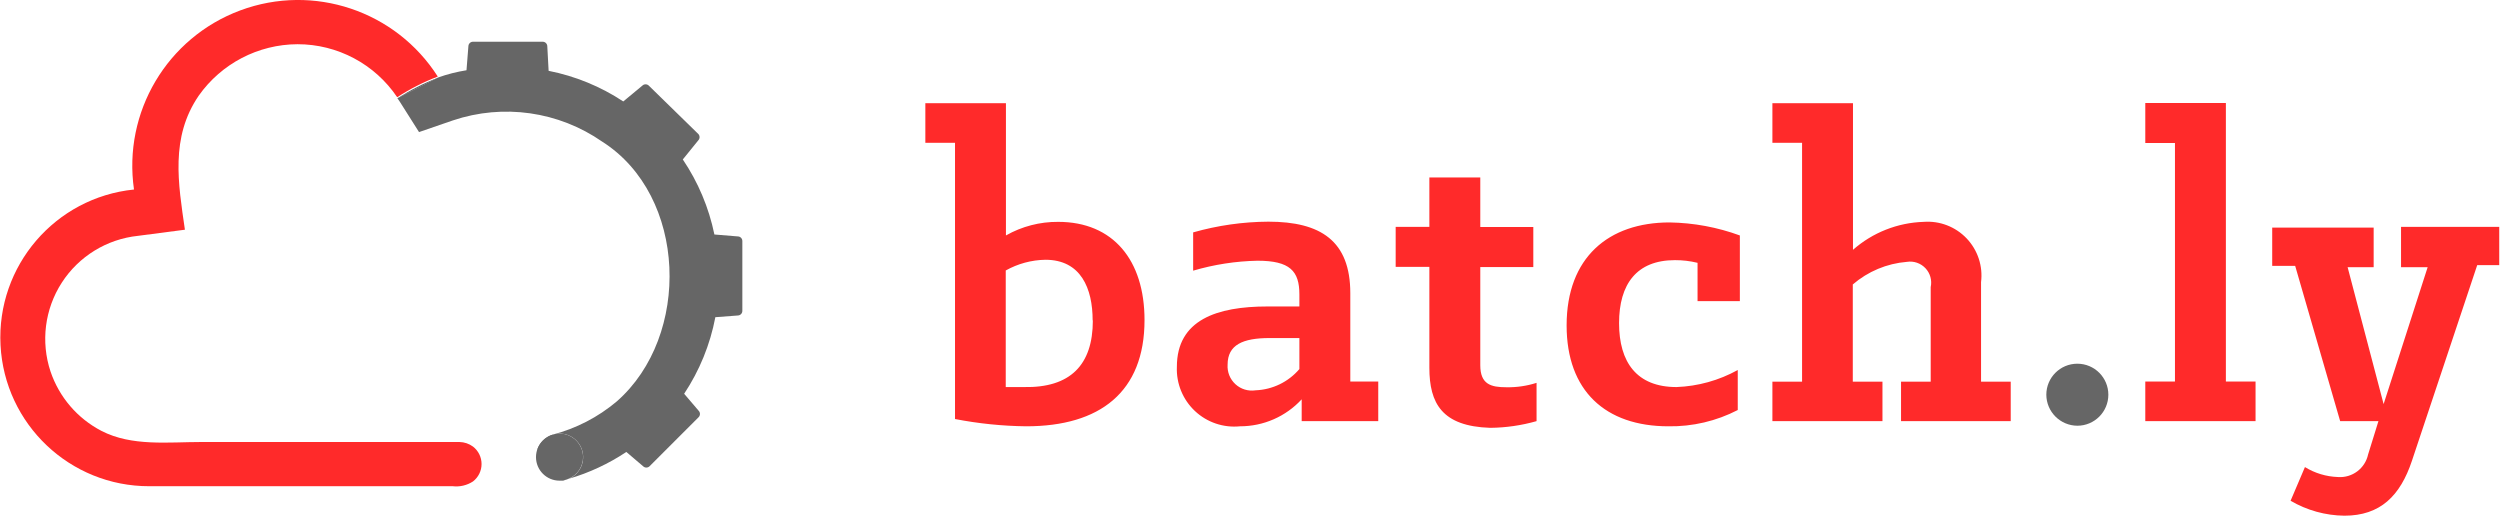
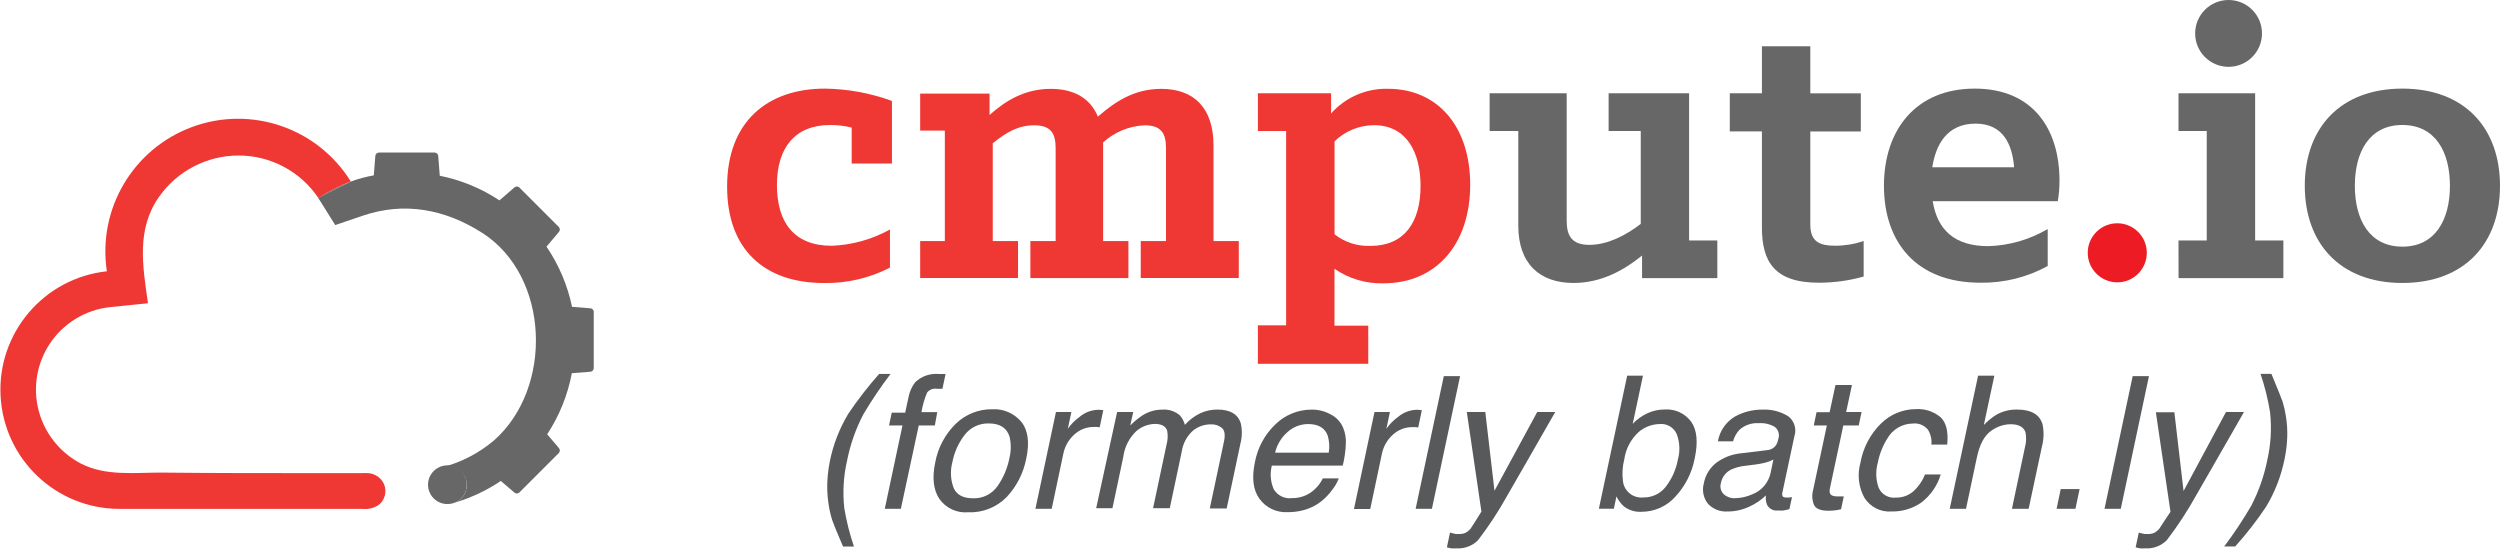
- <svg xmlns="http://www.w3.org/2000/svg" id="Layer_1" data-name="Layer 1" viewBox="0 0 130.6 26.94">
+ <svg xmlns="http://www.w3.org/2000/svg" viewBox="0 0 405.44 88.94">
  <defs>
-     <style>.cls-1{isolation:isolate}.cls-2{fill:#ff2a2a}.cls-3{fill:#666}</style>
+     <style>.cls-1{fill:#676767;}.cls-2{fill:#ef3733;}.cls-3{fill:#ed1c24;}.cls-4{fill:#58595b;}</style>
  </defs>
-   <g class="cls-1">
-     <path class="cls-2" d="M49.89 21.89V7.46h-1.55V5.39h4.21v6.91a5.45 5.45 0 0 1 2.73-.71c2.87 0 4.51 2 4.51 5.13 0 3.76-2.33 5.55-6.18 5.55a20.82 20.82 0 0 1-3.72-.38zm7.19-5.15c0-1.67-.61-3.17-2.47-3.17a4.39 4.39 0 0 0-2.07.56v6.09h.94c2.43.05 3.61-1.15 3.61-3.48zm4.4 2.42c0-2.45 2.09-3.15 4.73-3.15h1.67v-.63c0-1.22-.49-1.76-2.19-1.76a12.8 12.8 0 0 0-3.36.52v-2a14.66 14.66 0 0 1 3.93-.56c2.73 0 4.28 1 4.28 3.74v4.61H72V22h-4v-1.14a4.37 4.37 0 0 1-3.22 1.41 3 3 0 0 1-3.3-3.11zm6.4.12v-1.62h-1.56c-1.39 0-2.19.35-2.19 1.39a1.27 1.27 0 0 0 1.46 1.34 3.17 3.17 0 0 0 2.29-1.11zm6.79-.07v-5.27h-1.76v-2.09h1.76V9.27h2.66v2.59h2.77v2.09h-2.77v5.13c0 1 .56 1.15 1.36 1.15a4.89 4.89 0 0 0 1.58-.23v2a9.14 9.14 0 0 1-2.42.35c-2.52-.08-3.18-1.28-3.18-3.14zM81.84 17c0-3.55 2.19-5.38 5.38-5.38a11.2 11.2 0 0 1 3.67.68v3.43h-2.21v-2a4.88 4.88 0 0 0-1.18-.14c-2 0-2.92 1.25-2.92 3.29s.92 3.34 3 3.34a7.17 7.17 0 0 0 3.2-.89v2.09a7.63 7.63 0 0 1-3.62.85c-3.3 0-5.32-1.86-5.32-5.27zm10.75 2.94h1.55V7.46h-1.55V5.39h4.21v7.66a5.87 5.87 0 0 1 3.69-1.46 2.81 2.81 0 0 1 3 3.15v5.2h1.55V22h-5.73v-2.06h1.55V15a1.1 1.1 0 0 0-1.25-1.32 4.94 4.94 0 0 0-2.82 1.18v5.08h1.55V22h-5.75v-2.06z" />
+   <g id="Layer_2" data-name="Layer 2">
+     <g id="Layer_1-2" data-name="Layer 1">
+       <g id="_Group_" data-name="&lt;Group&gt;">
+         <g id="_Group_2" data-name="&lt;Group&gt;">
+           <path id="_Path_" data-name="&lt;Path&gt;" class="cls-1" d="M95.77,50l-3-.24A27.18,27.18,0,0,0,88.63,40l2-2.37a.6.6,0,0,0,0-.82l-6.4-6.4a.6.6,0,0,0-.82,0L81,32.5a27.16,27.16,0,0,0-9.68-4l-.25-3.21a.6.6,0,0,0-.6-.55h-9a.6.6,0,0,0-.6.55l-.25,3.15a20.7,20.7,0,0,0-3.71,1l0,0L51.59,32.1c.1.15.21.3.31.46l2.47,3.94L58.77,35c6.8-2.33,13.38-1.08,19.41,2.75,11,7,11.59,25.22,1.89,33.71a21.26,21.26,0,0,1-8.36,4.32h0a3,3,0,0,1,.92-.16,3.06,3.06,0,0,1,1.25,5.86A27.21,27.21,0,0,0,81.22,78l2.19,1.87a.6.6,0,0,0,.82,0l6.4-6.4a.6.6,0,0,0,0-.82l-1.89-2.22a27.16,27.16,0,0,0,4-9.91l3-.23a.6.6,0,0,0,.55-.6v-9A.6.6,0,0,0,95.77,50Z" />
+           <path id="_Path_2" data-name="&lt;Path&gt;" class="cls-1" d="M69.74,77.69a2,2,0,0,0,2-1.74,1.34,1.34,0,0,0,0-.16A3.05,3.05,0,0,0,69.74,77.69Z" />
+         </g>
+         <path id="_Path_3" data-name="&lt;Path&gt;" class="cls-1" d="M56.87,29.44l0,0a27.74,27.74,0,0,0-5.26,2.68Z" />
+         <path id="_Path_4" data-name="&lt;Path&gt;" class="cls-1" d="M73.88,81.5l-.77.22A3,3,0,0,0,73.88,81.5Z" />
+         <path id="_Path_5" data-name="&lt;Path&gt;" class="cls-1" d="M75.69,78.7a3.14,3.14,0,1,0-2.59,3l.77-.22A3.06,3.06,0,0,0,75.69,78.7Z" />
+         <path id="_Path_6" data-name="&lt;Path&gt;" class="cls-2" d="M59.75,76.73a9.77,9.77,0,0,0-1,0l-8,0c-7.58,0-17,0-24.61-.09-4.34,0-9,.6-13-1.45a13.59,13.59,0,0,1-6.6-7.7A13.45,13.45,0,0,1,17.92,49.8L24,49.18c-.86-6-1.92-12,1.8-17.27a15.78,15.78,0,0,1,12.83-6.69,15.58,15.58,0,0,1,13,6.89,27.74,27.74,0,0,1,5.26-2.68A21.52,21.52,0,0,0,17.33,44a19.32,19.32,0,0,0,2,38.53H51.09c1.58,0,3.15,0,4.73,0,1,0,2.22,0,2.94,0a4,4,0,0,0,2.64-.63,2.86,2.86,0,0,0,0-4.51A3.09,3.09,0,0,0,59.75,76.73Z" />
+       </g>
+       <path class="cls-2" d="M117.92,30.27c0-10.48,6.46-15.9,15.9-15.9a33.07,33.07,0,0,1,10.83,2V26.52h-6.53V20.69a14.41,14.41,0,0,0-3.47-.42C128.89,20.27,126,24,126,30s2.71,9.86,8.89,9.86a21.16,21.16,0,0,0,9.44-2.64v6.18a22.52,22.52,0,0,1-10.69,2.5C123.89,45.89,117.92,40.41,117.92,30.27Z" />
+       <path class="cls-2" d="M149.23,39.09h4V21.18h-4v-6h11.25v3.47c2.64-2.36,5.76-4.24,9.93-4.24,3.68,0,6.39,1.46,7.64,4.51,2.78-2.43,5.9-4.51,10.28-4.51,5.21,0,8.47,3,8.47,9.17V39.09h4.1v6H185v-6h4.1V24c0-2.5-.9-3.68-3.47-3.68a10.64,10.64,0,0,0-6.73,2.78v16H183v6h-15.9v-6h4.1V24c0-2.5-.9-3.68-3.47-3.68s-4.51,1.11-6.73,2.92V39.09h4.1v6H149.23Z" />
+       <path class="cls-2" d="M204,52.76h4.58V21.25H204V15.13h11.87V18.4a11.93,11.93,0,0,1,9.23-4c8.12,0,13.33,6.18,13.33,15.55,0,9.65-5.49,16-14.09,16a13.38,13.38,0,0,1-7.92-2.36v9.23h5.48v6.18H204Zm12.43-29.85V38a8.89,8.89,0,0,0,5.83,1.88c5.48,0,8.12-3.82,8.12-9.72,0-5.28-2.15-9.86-7.57-9.86A9.25,9.25,0,0,0,216.44,22.91Z" />
+       <path class="cls-1" d="M246.23,36.59V21.25h-4.65V15.13h12.5V35.82c0,2.5.9,3.89,3.68,3.89,3,0,6-1.6,8.33-3.4V21.25h-5.21V15.13h13.05V39h4.58v6.11H266.3V41.45c-2.92,2.36-6.6,4.44-11.11,4.44C249.7,45.89,246.23,42.77,246.23,36.59Z" />
+       <path class="cls-1" d="M285.74,36.87V21.31h-5.21V15.13h5.21V7.5h7.85v7.64h8.19v6.18h-8.19V36.45c0,2.85,1.67,3.4,4,3.4a14.46,14.46,0,0,0,4.65-.76v5.76a27,27,0,0,1-7.15,1C287.68,45.89,285.74,42.35,285.74,36.87Z" />
+       <path class="cls-1" d="M305.53,30.13c0-9.1,5.21-15.76,14.72-15.76S334,21,334,29.3a18.52,18.52,0,0,1-.28,3.33H313.44c.76,4.72,3.61,7.29,9,7.29a20.12,20.12,0,0,0,9.65-2.78v6a22,22,0,0,1-10.83,2.71C310.73,45.89,305.53,39.23,305.53,30.13Zm7.85-3h13.26c-.28-3.54-1.67-7.08-6.25-7.08S313.93,23.4,313.37,27.15Z" />
+       <path class="cls-3" d="M338.58,41a4.79,4.79,0,1,1,4.79,4.79A4.8,4.8,0,0,1,338.58,41Z" />
+       <path class="cls-1" d="M353.3,39h4.58V21.25H353.3V15.13h12.43V39h4.58v6.11h-17Zm8.12-39A5.42,5.42,0,1,1,356,5.42,5.42,5.42,0,0,1,361.42,0Z" />
+       <path class="cls-1" d="M373.78,30.13c0-9.3,5.69-15.76,15.83-15.76s15.83,6.46,15.83,15.76-5.69,15.76-15.83,15.76S373.78,39.43,373.78,30.13Zm23.54,0c0-5.49-2.36-9.86-7.71-9.86s-7.71,4.37-7.71,9.86S384.26,40,389.61,40,397.32,35.62,397.32,30.13Z" />
+       <path class="cls-4" d="M144.43,60.64A67.81,67.81,0,0,0,140,67.22a28,28,0,0,0-2.61,7.41,23.35,23.35,0,0,0-.47,7.76,39.09,39.09,0,0,0,1.57,6.24h-1.77q-1.44-3.34-1.75-4.26a16.45,16.45,0,0,1-.58-2.5,18.51,18.51,0,0,1-.16-4.63,22.74,22.74,0,0,1,.35-2.43,24.26,24.26,0,0,1,3-7.72,61.11,61.11,0,0,1,5-6.45Z" />
+       <path class="cls-4" d="M148.41,62a4.9,4.9,0,0,1,3.84-1.35h.51l.59,0-.51,2.4-.58,0h-.34a1.68,1.68,0,0,0-1.57.62,13.89,13.89,0,0,0-.91,3.17H152L151.61,69H149L146.1,82.51h-2.61L146.36,69h-2.18l.44-2.08h2.18l.53-2.46A5.75,5.75,0,0,1,148.41,62Z" />
+       <path class="cls-4" d="M166.44,74.34a12.63,12.63,0,0,1-3.18,6.27A8.27,8.27,0,0,1,157,83.08a5.17,5.17,0,0,1-4.67-2.19q-1.44-2.19-.66-5.88a11.73,11.73,0,0,1,3.35-6.3,8.34,8.34,0,0,1,5.89-2.34,5.74,5.74,0,0,1,4.69,2Q167.28,70.41,166.44,74.34Zm-2.77.07a7.39,7.39,0,0,0,.06-3.57q-.66-2.17-3.38-2.17a4.77,4.77,0,0,0-3.9,1.85,10.45,10.45,0,0,0-2,4.45,6.79,6.79,0,0,0,.21,4.17q.74,1.67,3.13,1.67a4.62,4.62,0,0,0,4-2A11.81,11.81,0,0,0,163.68,74.41Z" />
+       <path class="cls-4" d="M171.25,66.82h2.5l-.57,2.71a8,8,0,0,1,1.91-1.93,4.81,4.81,0,0,1,3-1.14h.25l.59.06-.59,2.78-.42-.06h-.42a4.64,4.64,0,0,0-3.33,1.28,5.73,5.73,0,0,0-1.71,3l-1.9,9h-2.64Z" />
+       <path class="cls-4" d="M181.17,66.82h2.61L183.3,69a12.33,12.33,0,0,1,2.05-1.68,6,6,0,0,1,3.15-.89,3.91,3.91,0,0,1,2.83.92,3.64,3.64,0,0,1,.83,1.55,7.88,7.88,0,0,1,2.47-1.87,6.56,6.56,0,0,1,2.79-.61q3.16,0,3.82,2.29a7.11,7.11,0,0,1-.09,3.31l-2.21,10.44h-2.74l2.31-10.9q.32-1.57-.34-2.15a2.59,2.59,0,0,0-1.79-.59,4.63,4.63,0,0,0-2.89,1,5.7,5.7,0,0,0-1.85,3.47l-1.93,9.13H187l2.17-10.24a5.18,5.18,0,0,0,.12-2.33q-.37-1.1-2-1.1a4.79,4.79,0,0,0-3,1.16,7,7,0,0,0-2.12,4.19l-1.76,8.32h-2.64Z" />
+       <path class="cls-4" d="M217.79,69.28a5.93,5.93,0,0,1,.47,2.77,17.41,17.41,0,0,1-.5,3.46h-11.5a5.92,5.92,0,0,0,.31,3.83,3,3,0,0,0,3,1.44,5.16,5.16,0,0,0,3.57-1.36,6,6,0,0,0,1.39-1.83h2.59A7.13,7.13,0,0,1,216,79.51a9.13,9.13,0,0,1-1.66,1.74A7.9,7.9,0,0,1,211,82.83a9.79,9.79,0,0,1-2.21.23,5.28,5.28,0,0,1-4.51-2.13q-1.58-2.13-.76-6a11.33,11.33,0,0,1,3.35-6.14,8.38,8.38,0,0,1,5.86-2.36,6.21,6.21,0,0,1,3.08.78A4.3,4.3,0,0,1,217.79,69.28Zm-2.3,4.13a6.16,6.16,0,0,0-.16-2.74q-.67-1.9-3.21-1.9a5,5,0,0,0-3.33,1.31,6.38,6.38,0,0,0-2,3.33Z" />
+       <path class="cls-4" d="M222.91,66.82h2.5l-.57,2.71a8,8,0,0,1,1.91-1.93,4.81,4.81,0,0,1,3-1.14H230l.59.06L230,69.33l-.42-.06h-.42a4.64,4.64,0,0,0-3.33,1.28,5.73,5.73,0,0,0-1.71,3l-1.9,9h-2.64Z" />
+       <path class="cls-4" d="M234.15,61h2.64l-4.57,21.52h-2.64Z" />
+       <path class="cls-4" d="M249.3,66.82h2.92q-.88,1.51-3.94,6.88-2.29,4-3.79,6.59a59,59,0,0,1-4.79,7.32,4.53,4.53,0,0,1-3.5,1.32,6.15,6.15,0,0,1-.85,0,5.71,5.71,0,0,1-.7-.16l.51-2.4a7.71,7.71,0,0,0,.94.23,3.74,3.74,0,0,0,.54,0,2.17,2.17,0,0,0,1.13-.24,3,3,0,0,0,.7-.59q.1-.12.78-1.2l1-1.61-2.37-16.14h3l1.49,12.77Z" />
+       <path class="cls-4" d="M263.89,60.92h2.56l-1.66,7.81A7.87,7.87,0,0,1,267.22,67a6.64,6.64,0,0,1,2.73-.59,4.91,4.91,0,0,1,4.33,2q1.4,2,.56,5.94a12.58,12.58,0,0,1-3.12,6.18A7.35,7.35,0,0,1,266.2,83a4.29,4.29,0,0,1-2.83-.86,5.17,5.17,0,0,1-1.22-1.64l-.42,2H259.3Zm8.23,13.58a6.67,6.67,0,0,0-.19-4.1,2.75,2.75,0,0,0-2.78-1.63,5.39,5.39,0,0,0-3.44,1.33,7.43,7.43,0,0,0-2.29,4.39,9.4,9.4,0,0,0-.21,3.59,3,3,0,0,0,3.33,2.59A4.45,4.45,0,0,0,270.1,79,10.24,10.24,0,0,0,272.12,74.5Z" />
+       <path class="cls-4" d="M286.61,73a1.89,1.89,0,0,0,1.39-.76,2.67,2.67,0,0,0,.38-1,1.75,1.75,0,0,0-.54-2,4.5,4.5,0,0,0-2.62-.61,4.25,4.25,0,0,0-3.16,1.11,4.55,4.55,0,0,0-1,1.83h-2.46a5.85,5.85,0,0,1,2.74-4,9,9,0,0,1,4.44-1.14A7.33,7.33,0,0,1,290,67.5a2.92,2.92,0,0,1,1,3.28l-1.92,9a1.08,1.08,0,0,0,0,.66q.11.25.65.25l.4,0,.49-.07-.42,1.95a8.18,8.18,0,0,1-1,.22,7,7,0,0,1-.89,0,1.71,1.71,0,0,1-1.77-1,3.16,3.16,0,0,1-.15-1.45,9.21,9.21,0,0,1-2.71,1.83,8.18,8.18,0,0,1-3.49.78A4,4,0,0,1,277,81.71a3.71,3.71,0,0,1-.68-3.32A5.47,5.47,0,0,1,278.41,75a8,8,0,0,1,3.89-1.48Zm-5.23,7.79a7,7,0,0,0,2.84-.64,4.79,4.79,0,0,0,2.94-3.5l.44-2.12a5.48,5.48,0,0,1-1.35.51,12,12,0,0,1-1.55.29l-1.64.21a7.21,7.21,0,0,0-2.29.6,3.06,3.06,0,0,0-1.68,2.2,1.79,1.79,0,0,0,.45,1.8A2.56,2.56,0,0,0,281.38,80.8Z" />
+       <path class="cls-4" d="M297.67,62.44h2.67l-.94,4.38h2.5L301.44,69h-2.5l-2.18,10.24q-.18.82.32,1.1a2.16,2.16,0,0,0,1,.16h.41l.53,0-.44,2.08a6.68,6.68,0,0,1-1,.19,9.35,9.35,0,0,1-1.08.06q-1.85,0-2.31-.94a3.77,3.77,0,0,1-.14-2.45L296.27,69h-2.12l.45-2.15h2.12Z" />
+       <path class="cls-4" d="M315.79,72.1h-2.56a3.93,3.93,0,0,0-.56-2.41,2.76,2.76,0,0,0-2.48-1,4.8,4.8,0,0,0-4.13,2.46,11.58,11.58,0,0,0-1.54,3.94,6.68,6.68,0,0,0,.15,4,2.7,2.7,0,0,0,2.8,1.61,4.18,4.18,0,0,0,2.81-1,7.22,7.22,0,0,0,1.9-2.75h2.56a9,9,0,0,1-3.16,4.56,8.18,8.18,0,0,1-4.8,1.44,4.77,4.77,0,0,1-4.43-2.25,7.54,7.54,0,0,1-.64-5.62,11.79,11.79,0,0,1,3.38-6.43,8.07,8.07,0,0,1,5.6-2.3,5.71,5.71,0,0,1,4,1.29Q316.11,68.95,315.79,72.1Z" />
+       <path class="cls-4" d="M320.8,60.92h2.64l-1.71,8a10.66,10.66,0,0,1,2.05-1.67,6.6,6.6,0,0,1,3.35-.83q3.41,0,4.12,2.39a7.79,7.79,0,0,1-.1,3.62L329,82.51h-2.71l2.09-9.89a5.32,5.32,0,0,0,.1-2.53q-.45-1.29-2.43-1.29a5.44,5.44,0,0,0-3.21,1.13q-1.57,1.13-2.24,4.26l-1.76,8.32h-2.64Z" />
+       <path class="cls-4" d="M334.2,79.32h3.06l-.67,3.19h-3.06Z" />
+       <path class="cls-4" d="M345.87,61h2.64l-4.57,21.52H341.3Z" />
+       <path class="cls-4" d="M361,66.82h2.92q-.88,1.51-3.94,6.88-2.29,4-3.79,6.59a59,59,0,0,1-4.79,7.32,4.53,4.53,0,0,1-3.5,1.32,6.15,6.15,0,0,1-.85,0,5.71,5.71,0,0,1-.7-.16l.51-2.4a7.71,7.71,0,0,0,.94.23,3.74,3.74,0,0,0,.54,0,2.17,2.17,0,0,0,1.13-.24,3,3,0,0,0,.7-.59q.1-.12.78-1.2L352,83l-2.37-16.14h3l1.49,12.77Z" />
+       <path class="cls-4" d="M360.71,88.63A68,68,0,0,0,365.11,82a28.11,28.11,0,0,0,2.59-7.38,23.48,23.48,0,0,0,.45-7.75,37.67,37.67,0,0,0-1.55-6.24h1.77q1.49,3.6,1.79,4.45a14.91,14.91,0,0,1,.54,2.32,17.13,17.13,0,0,1,.23,3.62,21.13,21.13,0,0,1-.43,3.44,24.22,24.22,0,0,1-3,7.73,57.8,57.8,0,0,1-5,6.43Z" />
+     </g>
  </g>
-   <g class="cls-1">
-     <path class="cls-3" d="M106.9 20.62a1.62 1.62 0 1 1 1.62 1.62 1.63 1.63 0 0 1-1.62-1.62z" />
-     <path class="cls-2" d="M112.07 19.93h1.55V7.47h-1.55V5.38h4.21v14.55h1.55V22h-5.76v-2.07zm7.59 6.23l.75-1.76a3.52 3.52 0 0 0 1.72.52 1.5 1.5 0 0 0 1.58-1.18l.54-1.74h-2l-2.35-8.11h-1.2v-2h5.3v2.07h-1.36l1.88 7.15 2.3-7.15h-1.39v-2.11h5.13v2h-1.15L126 24.07c-.61 1.83-1.65 2.87-3.53 2.87a5.69 5.69 0 0 1-2.81-.78z" />
-   </g>
-   <path class="cls-3" d="M38.54 12.35l-1.22-.1a10.94 10.94 0 0 0-1.65-3.92l.81-1a.24.24 0 0 0 0-.33l-2.59-2.53a.24.24 0 0 0-.33 0l-1 .83a10.93 10.93 0 0 0-3.9-1.6l-.07-1.3a.24.24 0 0 0-.24-.22h-3.64a.24.24 0 0 0-.24.22l-.1 1.27a8.33 8.33 0 0 0-1.49.38l-2.12 1.08.13.19 1 1.58 1.77-.61a8.77 8.77 0 0 1 7.8 1.11c4.44 2.82 4.66 10.15.76 13.57a8.55 8.55 0 0 1-3.37 1.74 1.22 1.22 0 0 1 .37-.06 1.23 1.23 0 0 1 .5 2.36 11 11 0 0 0 3-1.4l.88.75a.24.24 0 0 0 .33 0l2.57-2.57a.24.24 0 0 0 0-.33l-.76-.89a10.93 10.93 0 0 0 1.63-4l1.19-.09a.24.24 0 0 0 .22-.24v-3.65a.24.24 0 0 0-.24-.24z" />
-   <path class="cls-3" d="M28.07 23.48a.79.79 0 0 0 .8-.7.54.54 0 0 0 0-.07 1.23 1.23 0 0 0-.8.77zM22.88 4.06a11.16 11.16 0 0 0-2.12 1.08zM29.73 25l-.31.09a1.22 1.22 0 0 0 .31-.09z" />
-   <path class="cls-3" d="M30.46 23.88a1.23 1.23 0 1 0-1.23 1.23h.19l.31-.11a1.23 1.23 0 0 0 .73-1.12z" />
-   <path class="cls-2" d="M24 23.09H10.53c-1.74 0-3.64.24-5.23-.58a5.47 5.47 0 0 1-2.66-3.1 5.41 5.41 0 0 1 4.57-7.09L9.66 12c-.35-2.42-.77-4.82.72-7a6.35 6.35 0 0 1 5.16-2.69 6.27 6.27 0 0 1 5.21 2.77A11.16 11.16 0 0 1 22.87 4 8.66 8.66 0 0 0 7 9.9a7.77 7.77 0 0 0 .8 15.5h15.85a1.6 1.6 0 0 0 1.06-.25 1.15 1.15 0 0 0 0-1.82 1.24 1.24 0 0 0-.71-.24z" />
</svg>
